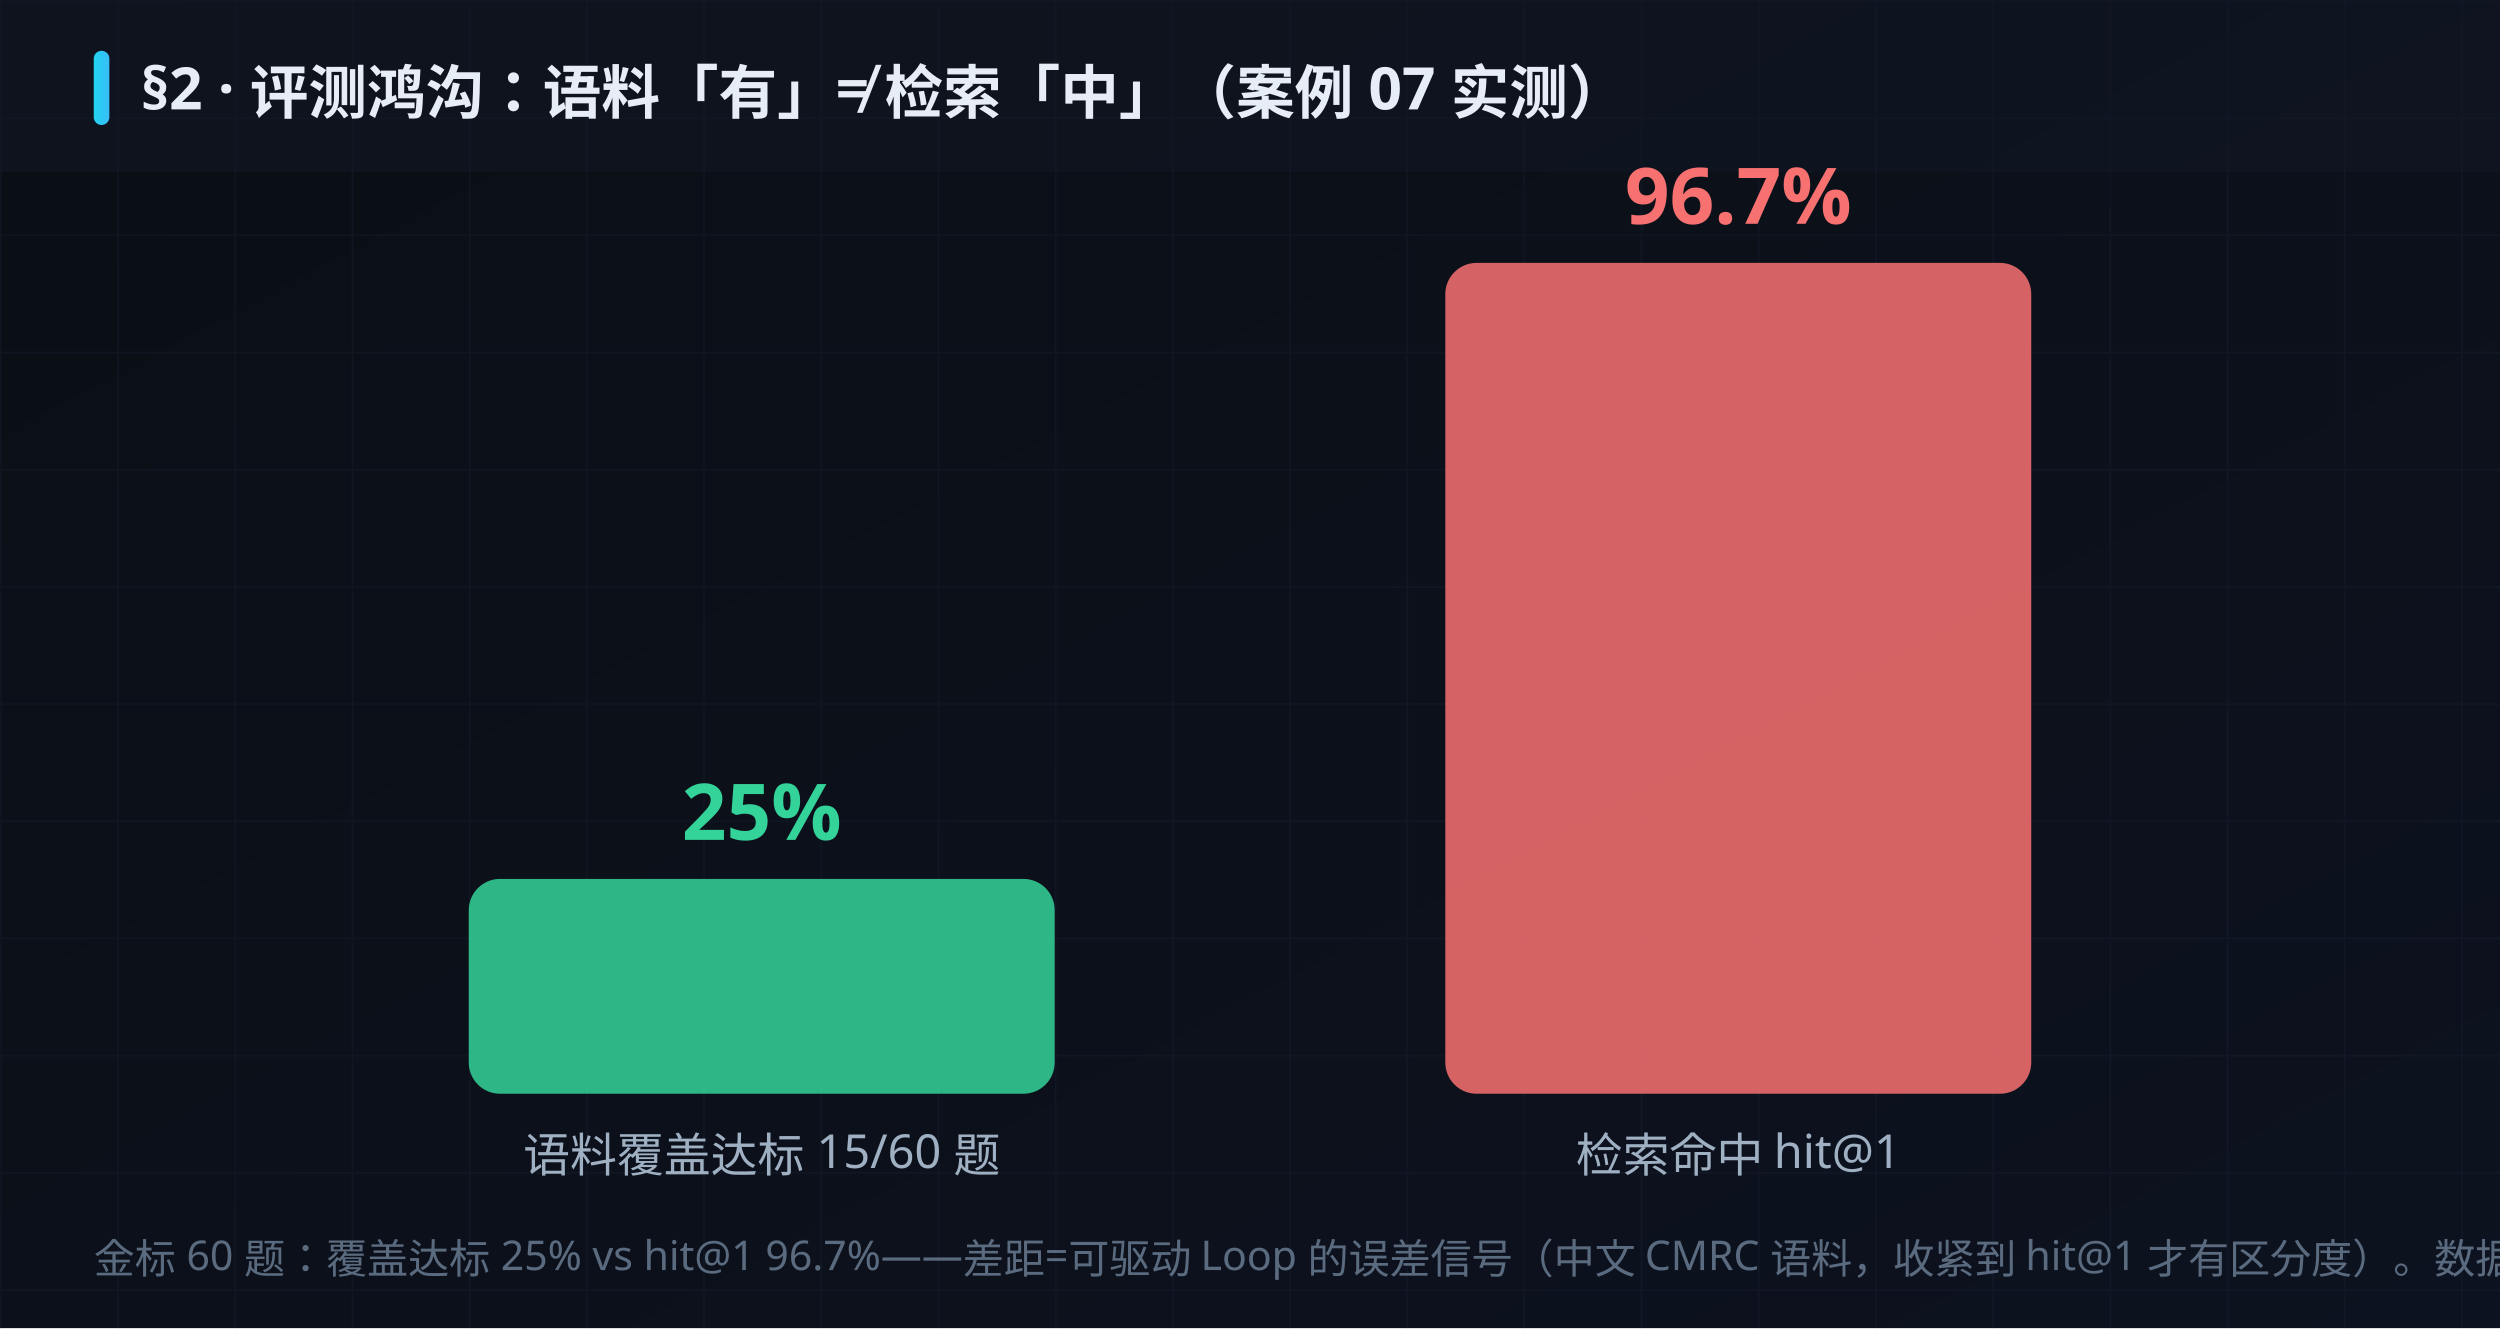
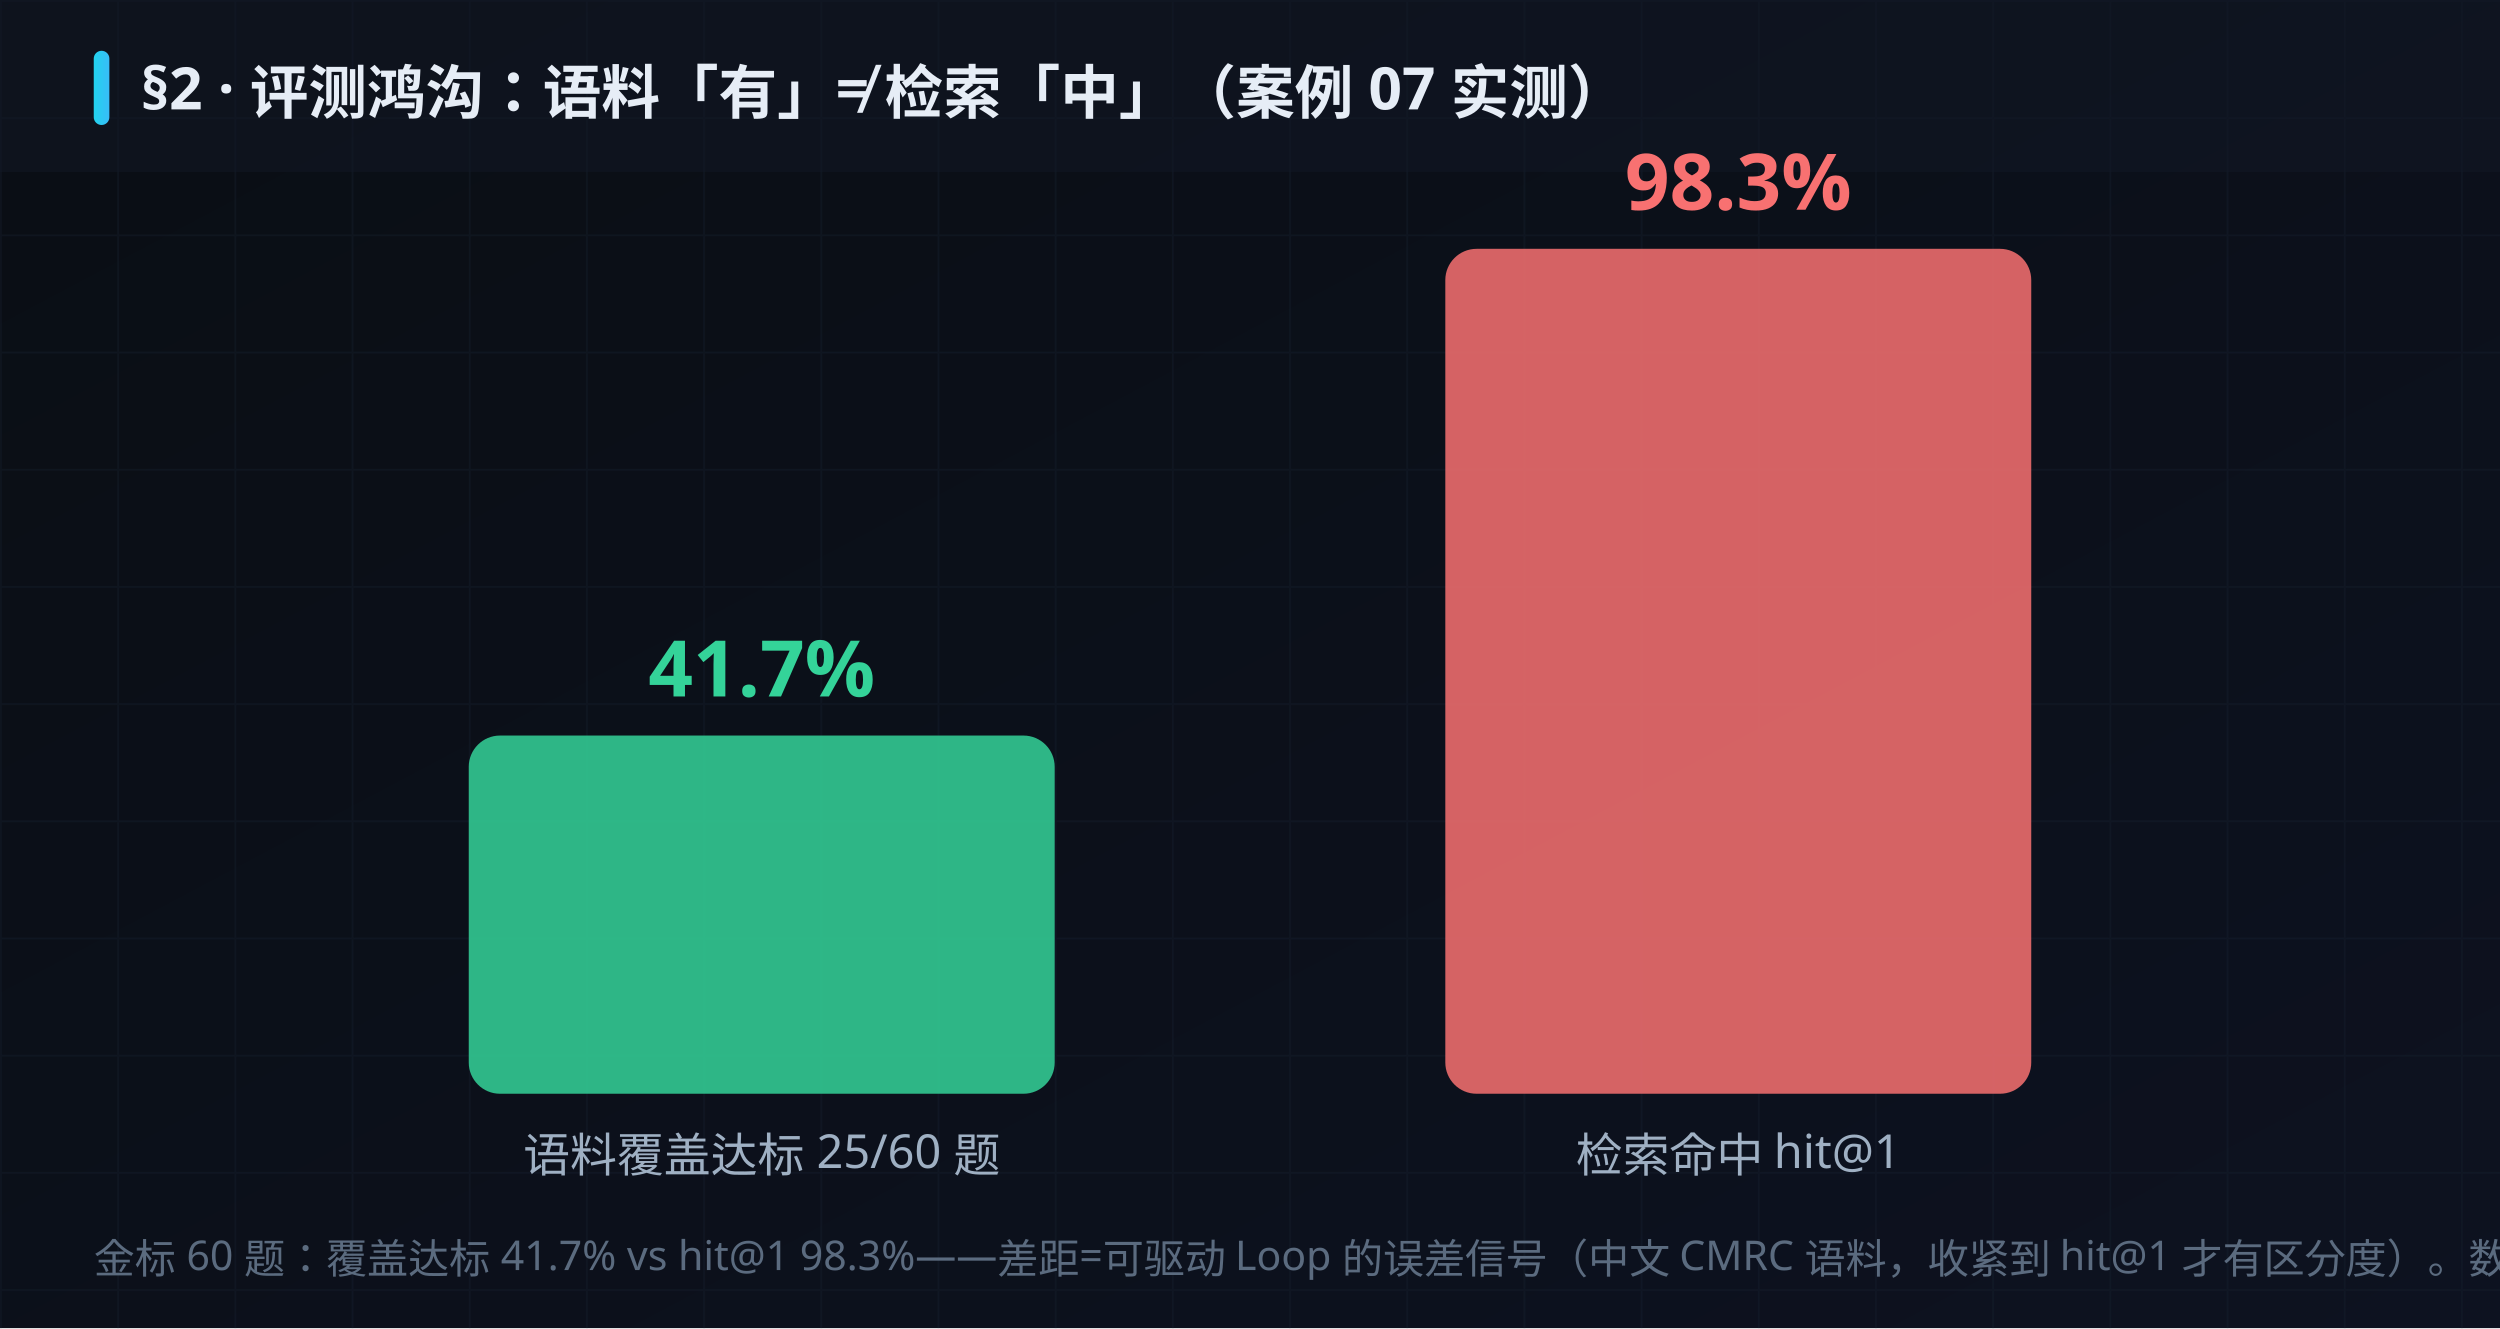
<svg xmlns="http://www.w3.org/2000/svg" viewBox="0 0 640 340" font-family="PingFang SC,Microsoft YaHei,sans-serif">
  <defs>
    <linearGradient id="dbg" x1="0" y1="0" x2="1" y2="1">
      <stop offset="0" stop-color="#0a0e14" />
      <stop offset="1" stop-color="#0d1220" />
    </linearGradient>
    <linearGradient id="dac" x1="0" y1="0" x2="1" y2="0">
      <stop offset="0" stop-color="#22d3ee" />
      <stop offset="1" stop-color="#38bdf8" />
    </linearGradient>
    <pattern id="dgrid" width="30" height="30" patternUnits="userSpaceOnUse">
      <path d="M30 0H0V30" fill="none" stroke="#16202e" stroke-width="1" />
    </pattern>
    <filter id="dsh" x="-20%" y="-20%" width="140%" height="140%">
      <feDropShadow dx="0" dy="1.5" stdDeviation="2.5" flood-color="#000" flood-opacity="0.35" />
    </filter>
  </defs>
  <rect width="640" height="340" fill="url(#dbg)" />
  <rect width="640" height="340" fill="url(#dgrid)" opacity="0.35" />
  <rect x="0" y="0" width="640" height="44" fill="#121826" opacity="0.5" />
  <rect x="24" y="13" width="4" height="19" rx="2" fill="url(#dac)" />
  <text x="36" y="28" font-size="15" font-weight="750" fill="#e6edf6">§2 · 评测鸿沟：语料「有」≠ 检索「中」（案例 07 实测）</text>
-   <text x="24" y="326" font-size="10.5" fill="#5b6b7f">金标 60 题：覆盖达标 25% vs hit@1 96.7%——差距=可驱动 Loop 的误差信号（中文 CMRC 语料，收紧到 hit@1 才有区分度）。数据实时取自 eval_baseline.json/case_07.json。</text>
-   <rect x="120" y="225.0" width="150" height="55.0" rx="8" fill="#34d399" opacity="0.85" />
-   <text x="195" y="215.0" font-size="20" font-weight="750" fill="#34d399" text-anchor="middle">25%</text>
-   <text x="195" y="300" font-size="12" fill="#9fb0c3" text-anchor="middle">语料覆盖达标 15/60 题</text>
-   <rect x="370" y="67.3" width="150" height="212.7" rx="8" fill="#f87171" opacity="0.85" />
-   <text x="445" y="57.3" font-size="20" font-weight="750" fill="#f87171" text-anchor="middle">96.7%</text>
+   <text x="24" y="326" font-size="10.5" fill="#5b6b7f">金标 60 题：覆盖达标 41.7% vs hit@1 98.3%——差距=可驱动 Loop 的误差信号（中文 CMRC 语料，收紧到 hit@1 才有区分度）。数据实时取自 eval_baseline.json/case_07.json。</text>
+   <rect x="120" y="188.3" width="150" height="91.7" rx="8" fill="#34d399" opacity="0.85" />
+   <text x="195" y="178.3" font-size="20" font-weight="750" fill="#34d399" text-anchor="middle">41.7%</text>
+   <text x="195" y="300" font-size="12" fill="#9fb0c3" text-anchor="middle">语料覆盖达标 25/60 题</text>
+   <rect x="370" y="63.7" width="150" height="216.3" rx="8" fill="#f87171" opacity="0.85" />
+   <text x="445" y="53.7" font-size="20" font-weight="750" fill="#f87171" text-anchor="middle">98.3%</text>
  <text x="445" y="300" font-size="12" fill="#9fb0c3" text-anchor="middle">检索命中 hit@1</text>
</svg>
